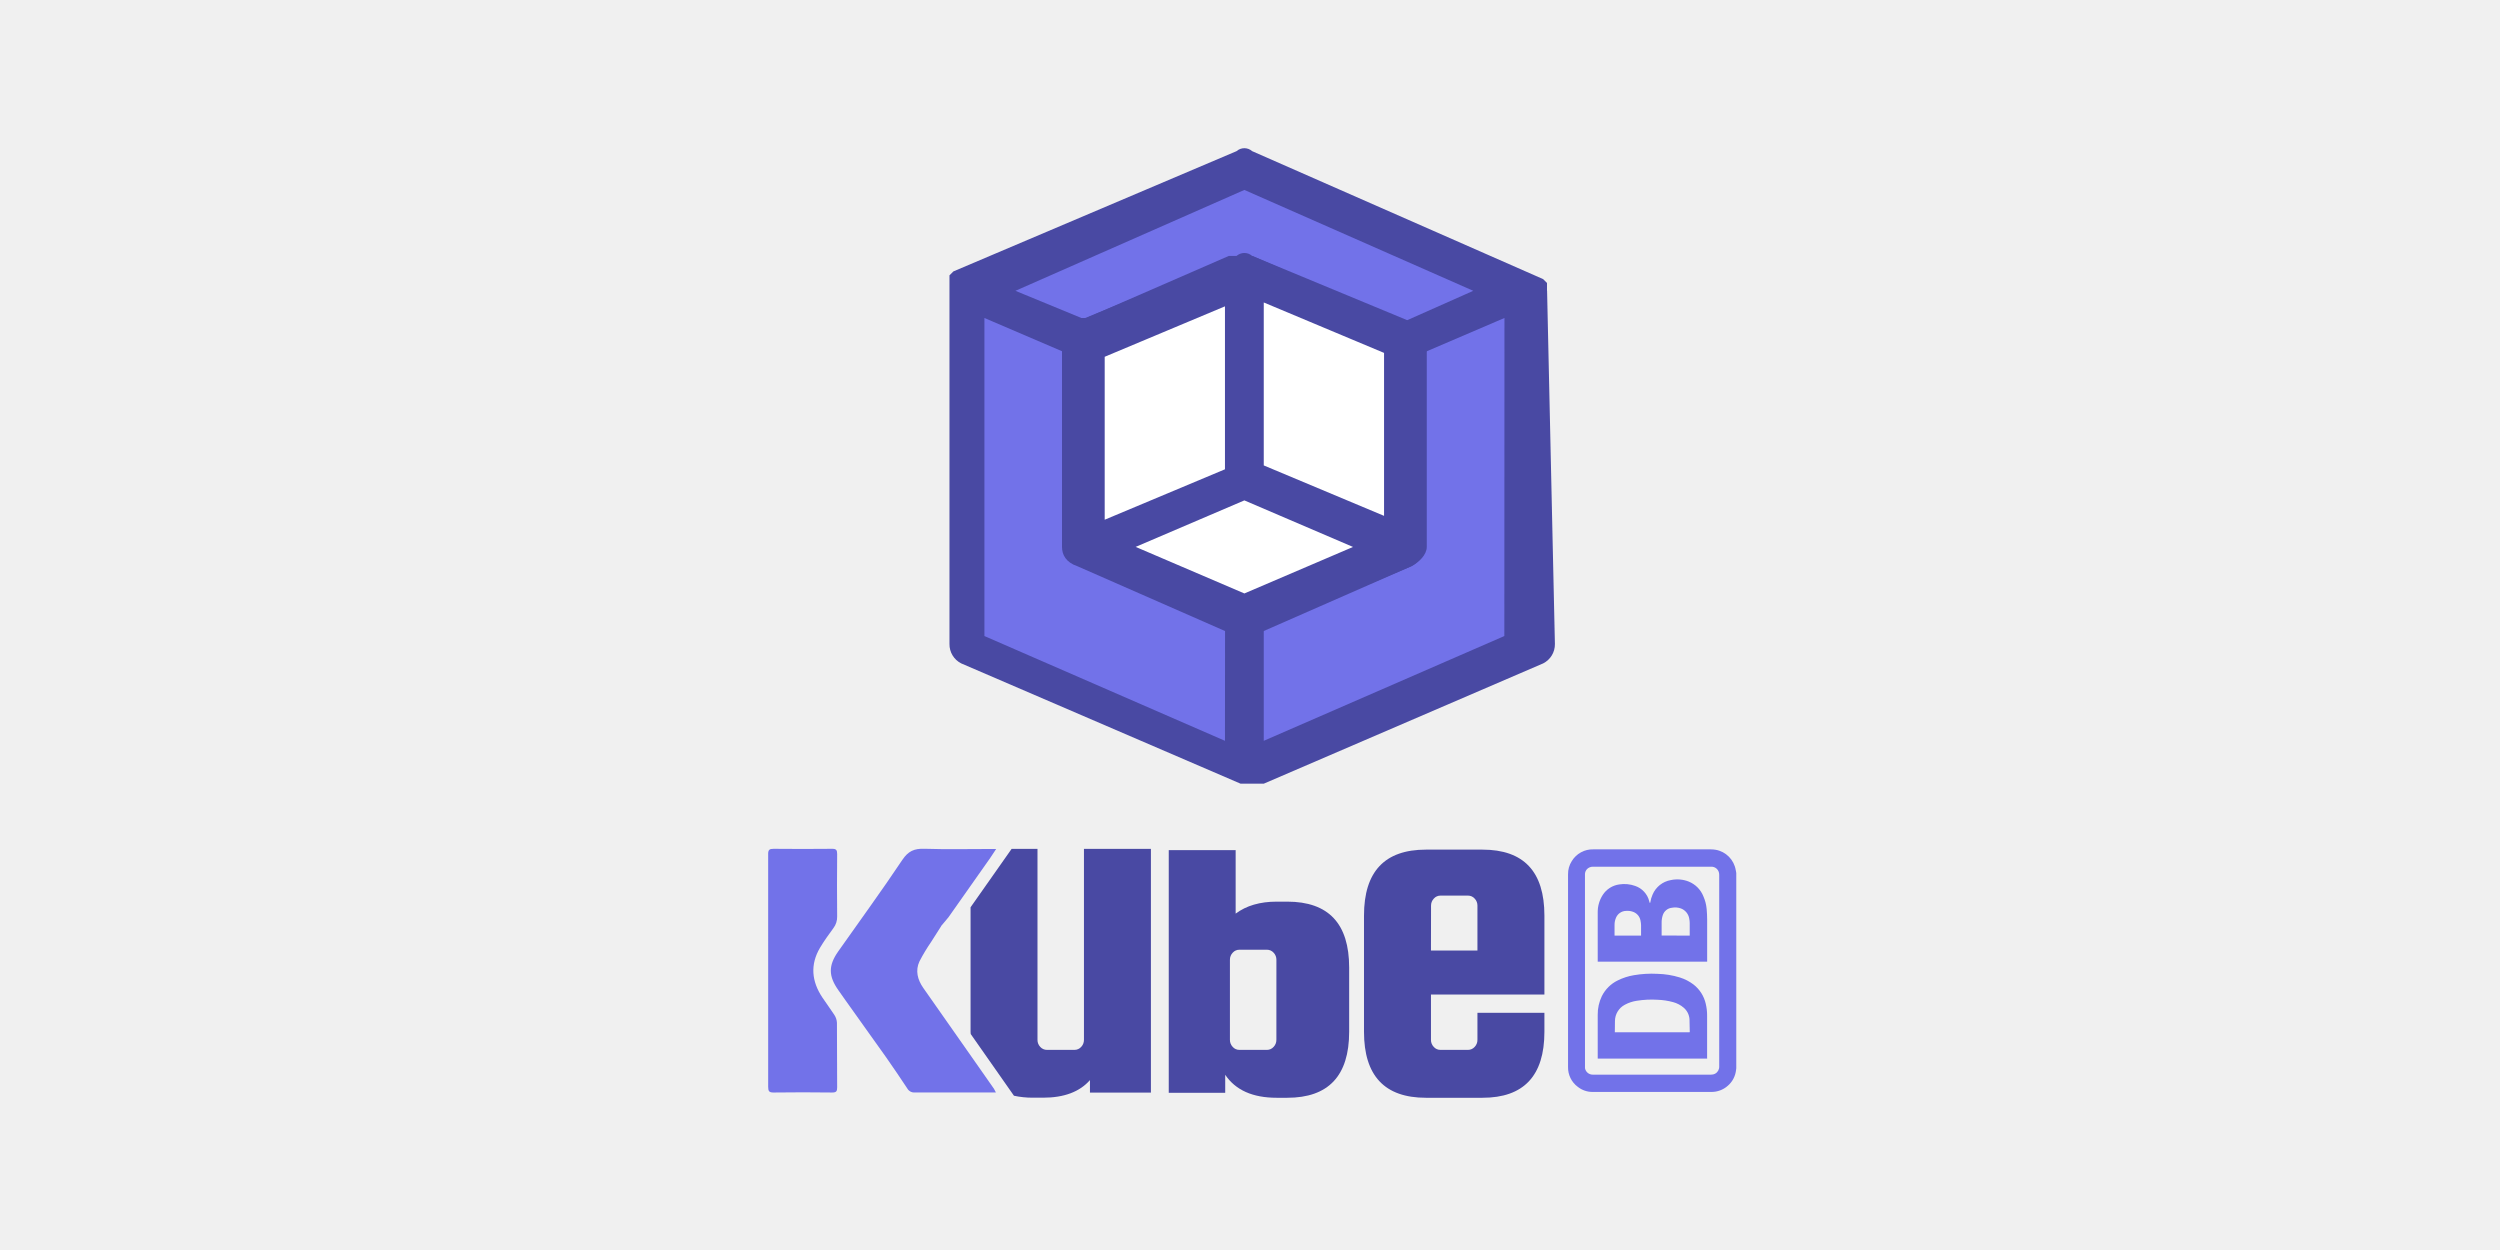
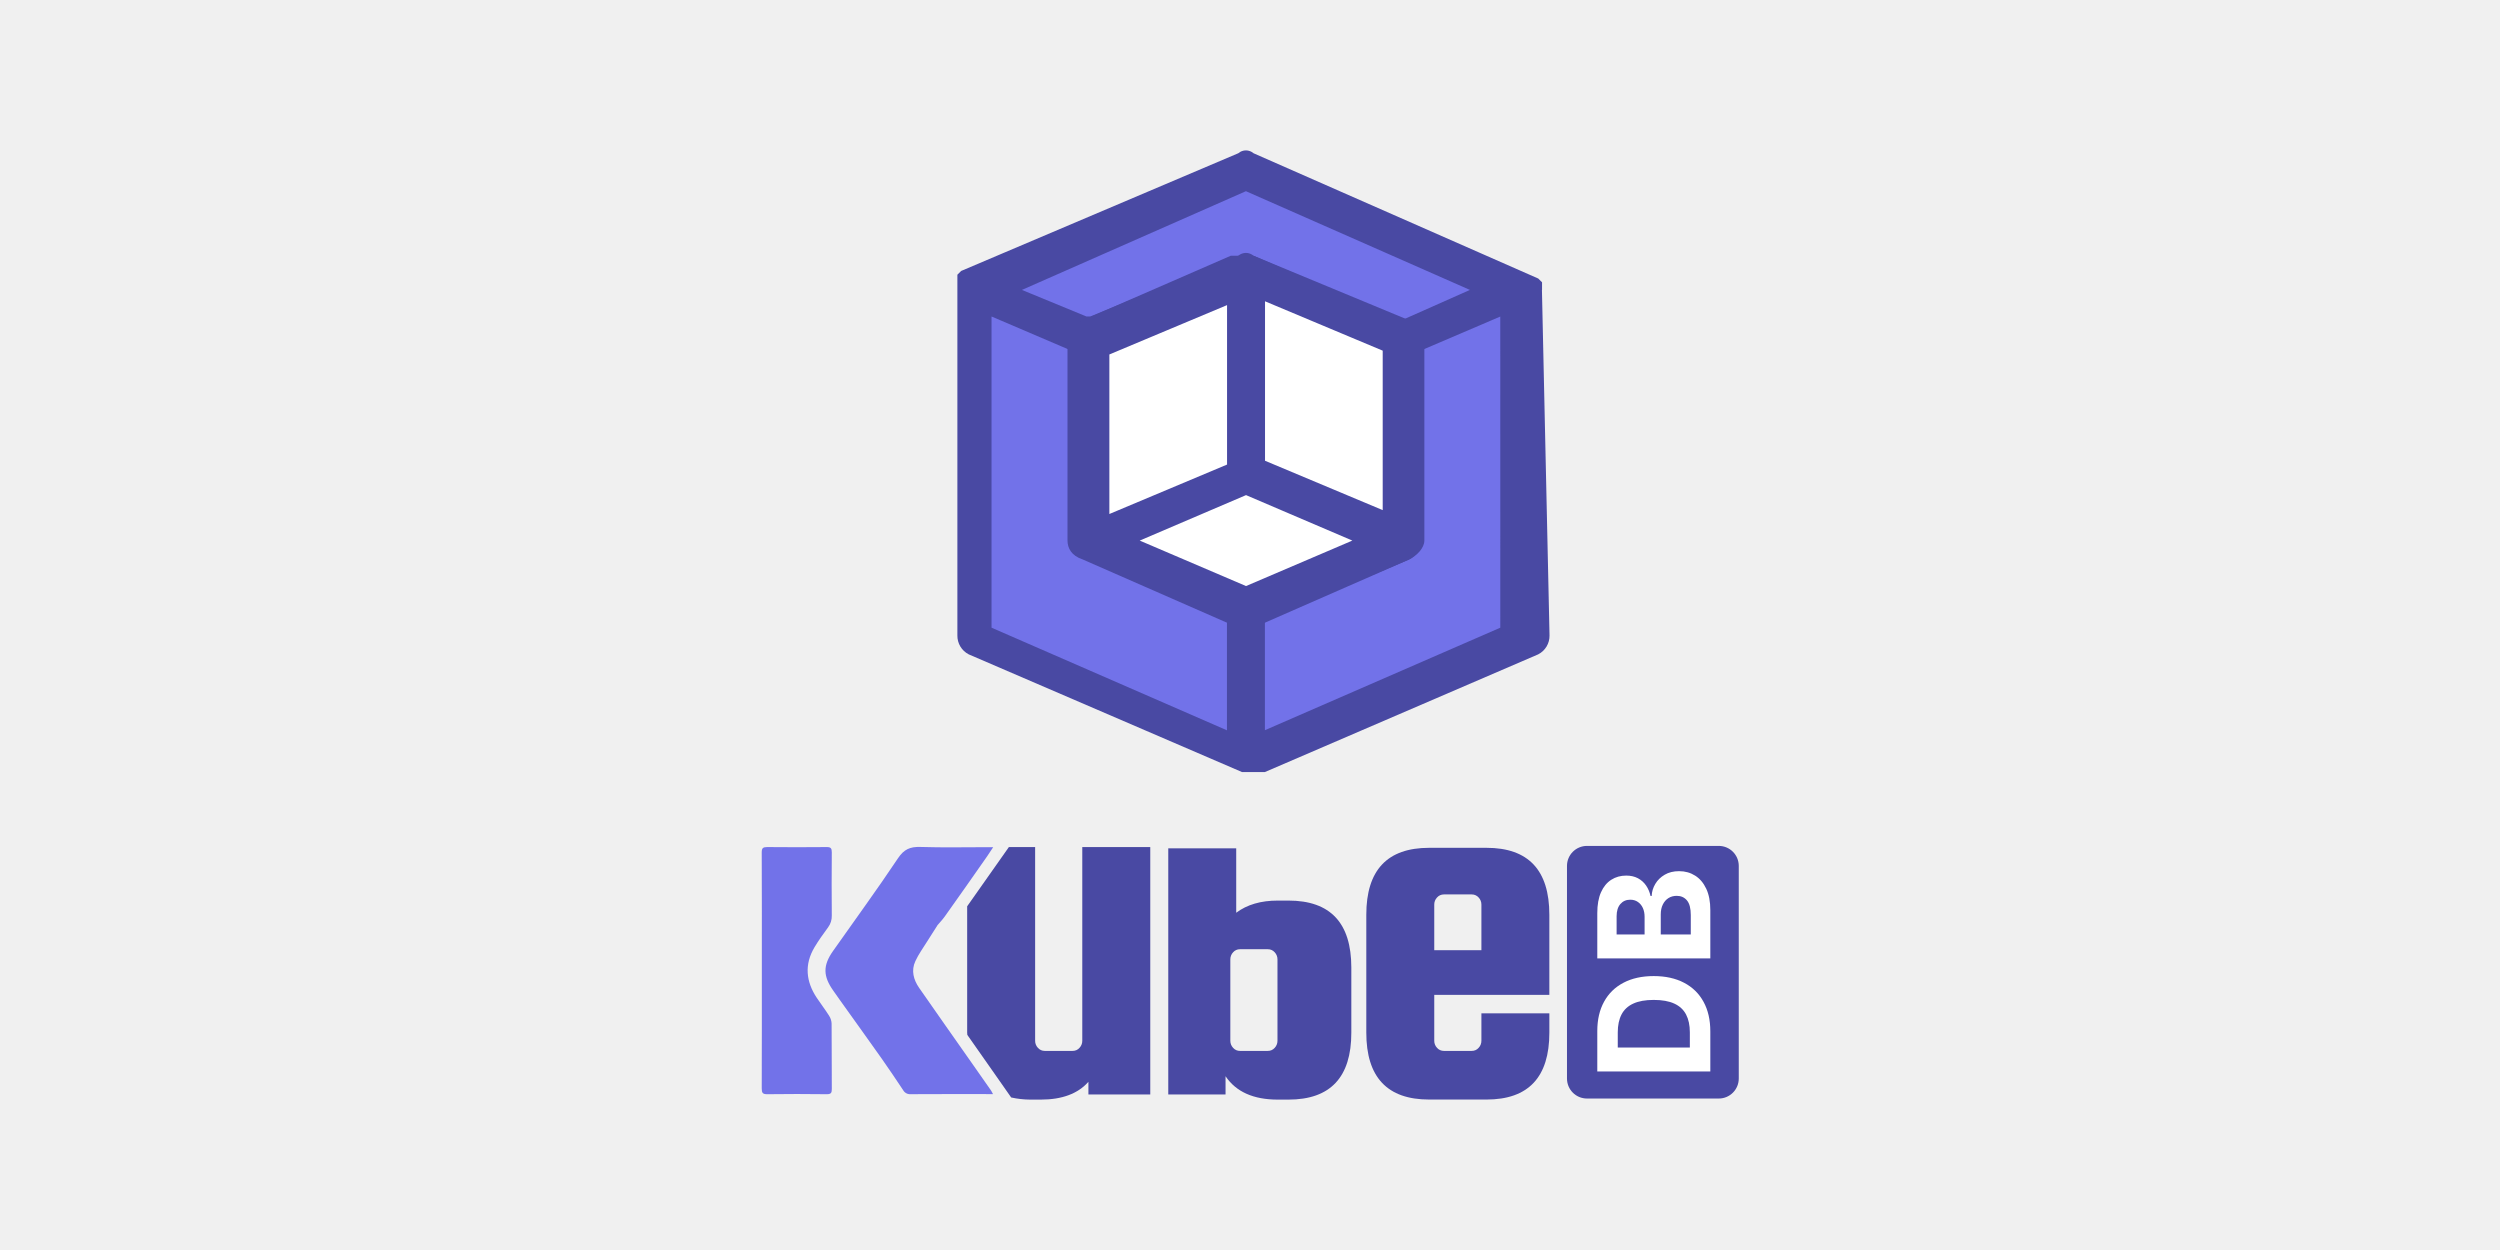
- <svg xmlns="http://www.w3.org/2000/svg" viewBox="0 0 1279 639">
-   <g fill="#7272e9">
-     <path d="M781.52 148.78v184.6l-144.9 61.54v-81.39L718 279.79v-105.2h0l63.52-25.81z" />
-     <path d="M636.62 85.26l144.9 63.52L718 174.59h0l-81.38-35.73-81.38 35.73-61.54-25.81 142.92-63.52z" />
-     <path d="M636.62 313.53v81.39L493.7 333.38v-184.6l61.54 25.81h0v105.2l81.38 33.74z" />
+ <svg xmlns="http://www.w3.org/2000/svg" width="1280" height="640" viewBox="0 0 1280 640" fill="none">
+   <g clip-path="url(#clip0_5585_2256)">
+     <path d="M779.811 148.427V329.204L637.913 389.473V309.764L717.607 276.72V173.701L779.811 148.427Z" fill="#7272E9" />
+     <path d="M637.913 86.237L779.811 148.427L717.607 173.701L637.913 138.721L558.219 173.701L497.95 148.427L637.913 86.237Z" fill="#7272E9" />
+     <path d="M637.913 309.764V389.473L497.95 329.204V148.427L558.219 173.701V276.72L637.913 309.764Z" fill="#7272E9" />
+     <path d="M789.53 148.441V146.491V144.542L787.58 142.606L641.797 78.452C640.72 77.516 639.34 77 637.912 77C636.485 77 635.105 77.516 634.027 78.452L492.129 138.721L490.18 140.656V142.606V144.542V325.319C490.142 327.321 490.668 329.294 491.697 331.013C492.726 332.731 494.217 334.126 496 335.039L635.948 395.307H647.589L787.537 335.039C789.322 334.129 790.815 332.734 791.844 331.015C792.874 329.296 793.398 327.322 793.357 325.319L789.472 148.441H789.53ZM637.912 97.892L752.601 148.441L717.606 163.981L641.797 130.937C640.72 130 639.34 129.484 637.912 129.484C636.485 129.484 635.105 130 634.027 130.937L558.218 162.046H556.269L523.224 148.441L637.912 97.892ZM628.193 373.918L507.669 321.376V162.046L548.499 179.507V274.813C548.46 276.816 548.985 278.79 550.014 280.509C551.043 282.228 552.535 283.622 554.319 284.533L628.193 315.555V373.918ZM637.912 300.059L567.938 270.958V181.486L637.912 150.376L707.886 181.486V270.899L637.912 300.059ZM768.155 321.376L647.632 373.86V317.549L721.491 286.454C723.278 285.546 724.771 284.151 725.801 282.432C726.831 280.713 727.354 278.738 727.312 276.734V179.536L768.141 162.075L768.155 321.376Z" fill="#4949A3" />
+     <path d="M717.607 276.72V173.701L637.913 138.721V241.74L717.607 276.72Z" fill="white" />
+     <path d="M717.607 276.72L637.913 241.74L558.219 276.72L637.913 309.764L717.607 276.72Z" fill="white" />
+     <path d="M637.913 241.74V138.721L558.219 173.701V276.72L637.913 241.74Z" fill="white" />
+     <path d="M721.49 163.981L641.797 130.937H630.156L554.347 163.981C550.448 165.931 546.562 169.802 546.562 173.701V276.72C546.562 280.619 548.512 284.504 554.347 286.44L634.026 321.376C635.094 322.333 636.478 322.862 637.912 322.862C639.345 322.862 640.729 322.333 641.797 321.376L721.49 286.454C725.39 284.519 729.275 280.634 729.275 276.734V173.716C729.275 169.816 725.39 165.931 721.49 163.981ZM567.996 181.486L628.25 156.211V237.855L567.996 263.173V181.486ZM637.97 300.059L583.536 276.778L637.97 253.497L692.404 276.778L637.97 300.059ZM707.944 261.18L647.69 235.905V154.261L707.944 179.536V261.18Z" fill="#4949A3" />
  </g>
-   <path d="M791.45,148.78h0v-2h0v-2h0l-2-2h0L640.59,77.32a6,6,0,0,0-7.94,0l-144.9,61.54h0l-2,2h0v2h0v2h0v184.6a10.93,10.93,0,0,0,6,9.93l142.91,61.53h11.91l142.92-61.53a10.93,10.93,0,0,0,6-9.93l-4-180.63ZM636.62,97.17l117.11,51.61L718,164.66l-77.41-33.74a6,6,0,0,0-7.94,0l-77.42,31.76h-2l-33.74-13.9ZM626.69,379l-123.06-53.6V162.68l41.68,17.86V277.8a10.92,10.92,0,0,0,6,9.93l75.43,31.76Zm9.93-75.43-71.46-29.78v-91.3l71.46-31.76,71.46,31.76v91.3Zm133,21.83L646.54,379V321.47L722,289.71a10.91,10.91,0,0,0,6-9.92V180.54l41.68-17.86Z" fill="#4949a3" />
-   <g fill="#fff">
-     <path d="M718 279.79v-105.2l-81.38-35.73v105.2L718 279.79z" />
-     <path d="M718 279.79l-81.38-35.73-81.38 35.73 81.38 33.74L718 279.79z" />
-     <path d="M636.62 244.06v-105.2l-81.38 35.73v105.2h0l81.38-35.73z" />
-   </g>
-   <path d="M722 164.66l-81.38-33.74h-11.94l-77.42 33.74c-4 2-7.94 6-7.94 9.93v105.2c0 4 2 7.94 7.94 9.92h0l81.39 35.73a6 6 0 0 0 7.94 0L722 289.71h0c4-2 7.94-5.95 7.94-9.92v-105.2c-.03-3.97-4-7.94-7.94-9.93zm-156.84 17.87l61.53-25.81v83.37l-61.53 25.8zm71.46 121.08L581 279.79 636.62 256h0l55.58 23.82zm71.46-39.7l-61.54-25.8v-83.37l61.54 25.8z" fill="#4949a3" />
-   <path d="M888.28 446.68v99.87c0 .34-.09.68-.13 1a12.34 12.34 0 0 1-4.23 7.95 12.53 12.53 0 0 1-8.51 3.14H814.6a12.13 12.13 0 0 1-7.39-2.6 12.31 12.31 0 0 1-5-10.15q0-37.35 0-74.7v-23.9a12.2 12.2 0 0 1 1.92-6.76 12.48 12.48 0 0 1 11.05-6h60a16 16 0 0 1 2.59.22A12.67 12.67 0 0 1 888 445.12c.15.54.21 1.05.28 1.56zm-77.4 49.9v49a4.63 4.63 0 0 0 0 .91 4 4 0 0 0 4 3.3h60.52a4.1 4.1 0 0 0 2.15-.55 4 4 0 0 0 2-3.68q0-15.87 0-31.75v-66.1a5.32 5.32 0 0 0-.16-1.38 3.93 3.93 0 0 0-3.95-2.92h-56.8-3.88a4 4 0 0 0-1.53.34 3.85 3.85 0 0 0-2.36 3.76q.02 24.55.01 49.07zm62.51-4.58h-56v-.33-24.8a16.14 16.14 0 0 1 2.56-9 12 12 0 0 1 8.4-5.39 16.49 16.49 0 0 1 8.21.76 11.12 11.12 0 0 1 7.18 7.8l.18.66a1.31 1.31 0 0 0 .2.28c.06-.09.16-.18.17-.29a15.81 15.81 0 0 1 1.16-4 12.44 12.44 0 0 1 9.3-7.43 15.89 15.89 0 0 1 9.15.73 13.53 13.53 0 0 1 7.55 7.57 20.78 20.78 0 0 1 1.69 6.61 63.87 63.87 0 0 1 .24 5.17v21.22zm-8.93-13.35v-.36-6a11.5 11.5 0 0 0-.25-2.35 6.71 6.71 0 0 0-4.28-5.19 8.85 8.85 0 0 0-4.62-.34 5.5 5.5 0 0 0-4.62 3.76 11.46 11.46 0 0 0-.6 3.81v6.35a2.83 2.83 0 0 0 0 .29zm-38.42 0h13.53v-.29-4.92a13 13 0 0 0-.26-2.32 5.89 5.89 0 0 0-3.54-4.52 8.22 8.22 0 0 0-3.95-.58 5.69 5.69 0 0 0-5 3.32 9 9 0 0 0-.82 3.81v5.21.25zm47.35 62.92h-56v-.35-22a21.47 21.47 0 0 1 2.11-9.58 17.8 17.8 0 0 1 8.14-8.06 29.48 29.48 0 0 1 8.26-2.67 54.2 54.2 0 0 1 12-.7 42.11 42.11 0 0 1 11.52 1.87 22.45 22.45 0 0 1 7 3.61 17.34 17.34 0 0 1 6.25 9.87 25.83 25.83 0 0 1 .69 6.19q0 10.71 0 21.41zm-47.27-13.45h38.14c.17 0 .23-.07.22-.23l-.13-6.45a8.5 8.5 0 0 0-3-5.93 13.79 13.79 0 0 0-5.35-2.81 34.51 34.51 0 0 0-8-1.22 48.3 48.3 0 0 0-10.61.51 18.68 18.68 0 0 0-6.05 2 9.49 9.49 0 0 0-5.13 8.32l-.06 5.48c-.05.1-.04.21-.03.33z" fill="#7272e9" />
-   <path d="M554.55 532a5.14 5.14 0 0 1-1.4 3.58 4.53 4.53 0 0 1-3.46 1.54h-14.06a4.52 4.52 0 0 1-3.45-1.54 5.1 5.1 0 0 1-1.4-3.58v-97.71h-13.24q-10.48 15-21 29.88v63.7c0 .41.07.74.08 1.14q7.14 10.17 14.26 20.35 3.95 5.61 7.86 11.22a45 45 0 0 0 9.51 1h5.37q16.11 0 24-9v6.4h31.19V434.29h-34.26zm235.57-23.18v-40.4q0-33.75-31.7-33.75h-28.89q-31.71 0-31.71 33.75v59.45q0 33.75 31.71 33.75h28.89q31.7 0 31.7-33.75v-9.71h-34.26V532a5.11 5.11 0 0 1-1.41 3.58 4.52 4.52 0 0 1-3.45 1.54h-14.06a4.49 4.49 0 0 1-3.45-1.54 5.11 5.11 0 0 1-1.41-3.58v-23.18zm-58-45.52a5.1 5.1 0 0 1 1.41-3.57 4.46 4.46 0 0 1 3.45-1.54H751a4.49 4.49 0 0 1 3.45 1.54 5.1 5.1 0 0 1 1.41 3.57v23h-23.78z" fill="#4949a3" />
-   <path d="M487.14 473.77l.01.11-.08-.04.07-.07z" fill="#fff" />
-   <path d="M481.41 473.84l3.79-4.52q10.74-15.15 21.39-30.38l3.05-4.6h-2.28c-11.48 0-23 .26-34.45-.11-5.14-.16-8.25 1.15-11.3 5.72-10.56 15.84-21.84 31.22-32.79 46.81-5.11 7.28-5 12.67.17 19.94l3.46 4.91 21 29.46c3.68 5.22 7.22 10.53 10.76 15.84a4 4 0 0 0 3.76 2h39.32 2.22c-.46-.84-.7-1.4-1-1.89l-8.66-12.38-27.54-39.27c-2.86-4.13-4.12-8.77-1.92-13.52a94.63 94.63 0 0 1 6-10l5.14-8.07zM393 496.64h0v59.4c0 2.15.45 2.92 2.76 2.89q15-.2 30 0c2.15 0 2.54-.71 2.53-2.65l-.11-33.06a8 8 0 0 0-1.33-4c-1.93-3-4.15-5.92-6.15-8.94-5.46-8.21-6.3-16.72-1.19-25.39 2.07-3.5 4.48-6.8 6.88-10.09a9.47 9.47 0 0 0 1.9-6q-.15-15.94 0-31.89c0-2-.48-2.68-2.56-2.66q-15 .15-30 0c-2.09 0-2.75.52-2.74 2.71l.01 59.68z" fill="#7272e9" />
-   <path d="M658.53 461.28h-5.37q-12.79 0-21 6.13v-32.48h-34.23v124.13h28.89v-9.2q7.92 11.76 26.34 11.76h5.37q31.69 0 31.7-33.75V495q0-33.72-31.7-33.72zM653 532a5.11 5.11 0 0 1-1.41 3.58 4.49 4.49 0 0 1-3.45 1.54h-14.05a4.49 4.49 0 0 1-3.45-1.54 5.11 5.11 0 0 1-1.41-3.58v-41a5.11 5.11 0 0 1 1.41-3.58 4.49 4.49 0 0 1 3.45-1.54h14.06a4.49 4.49 0 0 1 3.45 1.54 5.11 5.11 0 0 1 1.41 3.58z" fill="#4949a3" />
+   <path d="M554.128 532.856C554.145 534.211 553.632 535.519 552.7 536.501C552.264 537 551.724 537.397 551.119 537.667C550.514 537.937 549.857 538.072 549.195 538.062H534.919C534.257 538.072 533.6 537.937 532.995 537.668C532.39 537.398 531.85 537 531.414 536.501C530.479 535.52 529.967 534.211 529.987 532.856V433.704H516.543C509.444 443.829 502.326 453.937 495.19 464.029V528.707C495.19 529.114 495.257 529.454 495.263 529.861C500.099 536.746 504.928 543.631 509.752 550.516C512.412 554.306 515.069 558.103 517.722 561.906C520.9 562.612 524.143 562.978 527.399 562.999H532.866C543.768 562.999 551.902 559.962 557.268 553.887V560.381H588.936V433.704H554.128V532.856Z" fill="#4949A3" />
+   <path d="M793.264 509.359V468.349C793.264 445.504 782.532 434.081 761.068 434.081H731.745C710.281 434.081 699.549 445.504 699.549 468.349V528.707C699.549 551.548 710.281 562.969 731.745 562.969H761.074C782.538 562.969 793.27 551.548 793.27 528.707V518.842H758.48V532.856C758.497 534.211 757.985 535.519 757.052 536.501C756.616 537 756.077 537.398 755.471 537.667C754.866 537.937 754.21 538.072 753.547 538.063H739.272C738.609 538.072 737.953 537.937 737.347 537.667C736.742 537.398 736.203 537 735.766 536.501C734.832 535.52 734.319 534.211 734.339 532.856V509.359H793.264ZM734.339 463.155C734.321 461.8 734.833 460.492 735.766 459.51C736.203 459.012 736.742 458.614 737.347 458.344C737.953 458.075 738.609 457.94 739.272 457.949H753.547C754.21 457.94 754.866 458.075 755.471 458.344C756.077 458.614 756.616 459.012 757.052 459.51C757.983 460.494 758.494 461.801 758.48 463.155V486.518H734.339V463.155Z" fill="#4949A3" />
+   <path d="M485.683 473.78L485.689 473.888L485.61 473.852L485.683 473.78Z" fill="white" />
+   <path d="M479.858 473.853C481.145 472.328 482.555 470.888 483.709 469.26C490.999 459.006 498.236 448.725 505.42 438.419C506.416 436.997 507.346 435.527 508.518 433.753H506.204C494.546 433.753 482.877 434.014 471.225 433.638C466.007 433.474 462.848 434.804 459.762 439.439C449.034 455.531 437.583 471.137 426.467 486.968C421.279 494.355 421.394 499.828 426.643 507.215C427.821 508.867 428.97 510.544 430.148 512.196C437.268 522.165 444.43 532.097 451.495 542.102C455.231 547.4 458.827 552.794 462.429 558.188C462.807 558.855 463.367 559.401 464.044 559.761C464.721 560.121 465.486 560.282 466.25 560.223C479.554 560.138 492.858 560.181 506.161 560.181H508.415C507.953 559.33 507.71 558.765 507.364 558.267C504.444 554.076 501.512 549.888 498.568 545.705C489.243 532.413 479.882 519.158 470.624 505.83C467.714 501.645 466.432 496.925 468.668 492.101C470.308 488.547 472.653 485.316 474.743 481.968C476.444 479.217 478.217 476.501 479.961 473.78L479.858 473.853ZM390.055 496.997C390.055 517.099 390.085 537.2 390.006 557.301C390.006 559.488 390.462 560.266 392.813 560.236C402.982 560.102 413.151 560.102 423.32 560.236C425.495 560.236 425.902 559.507 425.884 557.538C425.799 546.355 425.884 535.165 425.78 523.981C425.695 522.54 425.228 521.148 424.426 519.948C422.463 516.85 420.216 513.934 418.181 510.878C412.635 502.538 411.79 493.869 416.966 485.097C419.062 481.543 421.516 478.19 423.946 474.849C425.263 473.103 425.945 470.96 425.877 468.774C425.78 457.981 425.78 447.187 425.877 436.39C425.877 434.361 425.391 433.674 423.284 433.699C413.114 433.796 402.947 433.796 392.782 433.699C390.656 433.699 389.994 434.221 390 436.444C390.109 456.637 390.055 476.817 390.055 496.997V496.997Z" fill="#7272E9" />
+   <path d="M659.67 461.096H654.203C645.553 461.096 638.465 463.173 632.941 467.328V434.349H598.151V560.369H627.48V551.026C632.846 559.008 641.758 562.999 654.215 562.999H659.682C681.147 562.999 691.879 551.577 691.879 528.732V495.363C691.862 472.518 681.126 461.096 659.67 461.096ZM654.069 532.857C654.085 534.211 653.573 535.518 652.642 536.501C652.205 537 651.666 537.398 651.061 537.667C650.456 537.937 649.799 538.072 649.137 538.063H634.861C634.199 538.072 633.542 537.937 632.937 537.668C632.331 537.398 631.792 537 631.356 536.501C630.422 535.519 629.91 534.211 629.928 532.857V491.208C629.911 489.853 630.423 488.546 631.356 487.563C631.792 487.064 632.331 486.666 632.937 486.397C633.542 486.127 634.199 485.993 634.861 486.002H649.137C649.799 485.993 650.456 486.128 651.061 486.397C651.666 486.667 652.205 487.065 652.642 487.563C653.572 488.547 654.084 489.854 654.069 491.208V532.857Z" fill="#4949A3" />
+   <path d="M802.295 443.344C802.295 437.689 806.88 433.104 812.535 433.104H880.008C885.664 433.104 890.248 437.689 890.248 443.344V552.208C890.248 557.863 885.664 562.448 880.008 562.448H812.535C806.88 562.448 802.295 557.863 802.295 552.208V443.344Z" fill="#4949A3" />
+   <path d="M875.685 490.687L817.812 490.687L817.812 467.515C817.812 463.257 818.444 459.706 819.706 456.861C820.968 454.017 822.72 451.878 824.962 450.447C827.185 449.015 829.747 448.299 832.648 448.299C834.909 448.299 836.896 448.751 838.611 449.655C840.306 450.56 841.7 451.803 842.793 453.386C843.867 454.949 844.63 456.739 845.082 458.755L845.647 458.755C845.741 456.551 846.363 454.488 847.512 452.566C848.661 450.626 850.272 449.053 852.344 447.847C854.398 446.641 856.847 446.038 859.691 446.038C862.762 446.038 865.503 446.801 867.914 448.327C870.307 449.834 872.2 452.067 873.594 455.025C874.988 457.982 875.685 461.628 875.685 465.961L875.685 490.687ZM865.682 478.451L865.682 468.476C865.682 465.066 865.032 462.579 863.732 461.015C862.413 459.452 860.661 458.67 858.476 458.67C856.875 458.67 855.462 459.056 854.237 459.828C853.013 460.601 852.052 461.703 851.355 463.135C850.658 464.548 850.31 466.234 850.31 468.193L850.31 478.451L865.682 478.451ZM842.03 478.451L842.03 469.38C842.03 467.703 841.738 466.215 841.154 464.915C840.551 463.596 839.703 462.56 838.611 461.807C837.518 461.034 836.209 460.648 834.683 460.648C832.592 460.648 830.906 461.392 829.624 462.88C828.343 464.35 827.703 466.441 827.703 469.154L827.703 478.451L842.03 478.451Z" fill="white" />
+   <path d="M875.685 528.066L875.685 548.581L817.812 548.581L817.812 527.896C817.812 522.075 818.971 517.064 821.288 512.863C823.587 508.662 826.893 505.431 831.207 503.17C835.521 500.891 840.683 499.751 846.692 499.751C852.721 499.751 857.902 500.891 862.235 503.17C866.567 505.431 869.893 508.68 872.21 512.919C874.527 517.139 875.685 522.188 875.685 528.066ZM865.202 536.345L865.202 528.574C865.202 524.957 864.561 521.915 863.28 519.447C861.98 516.96 859.974 515.095 857.261 513.852C854.529 512.59 851.007 511.958 846.692 511.958C842.416 511.958 838.921 512.59 836.209 513.852C833.496 515.095 831.499 516.951 830.218 519.419C828.937 521.887 828.296 524.929 828.296 528.546L828.296 536.345L865.202 536.345Z" fill="white" />
+   <defs>
+     <clipPath id="clip0_5585_2256">
+       <rect width="318.307" height="318.307" fill="white" transform="translate(480.23 77)" />
+     </clipPath>
+   </defs>
</svg>
